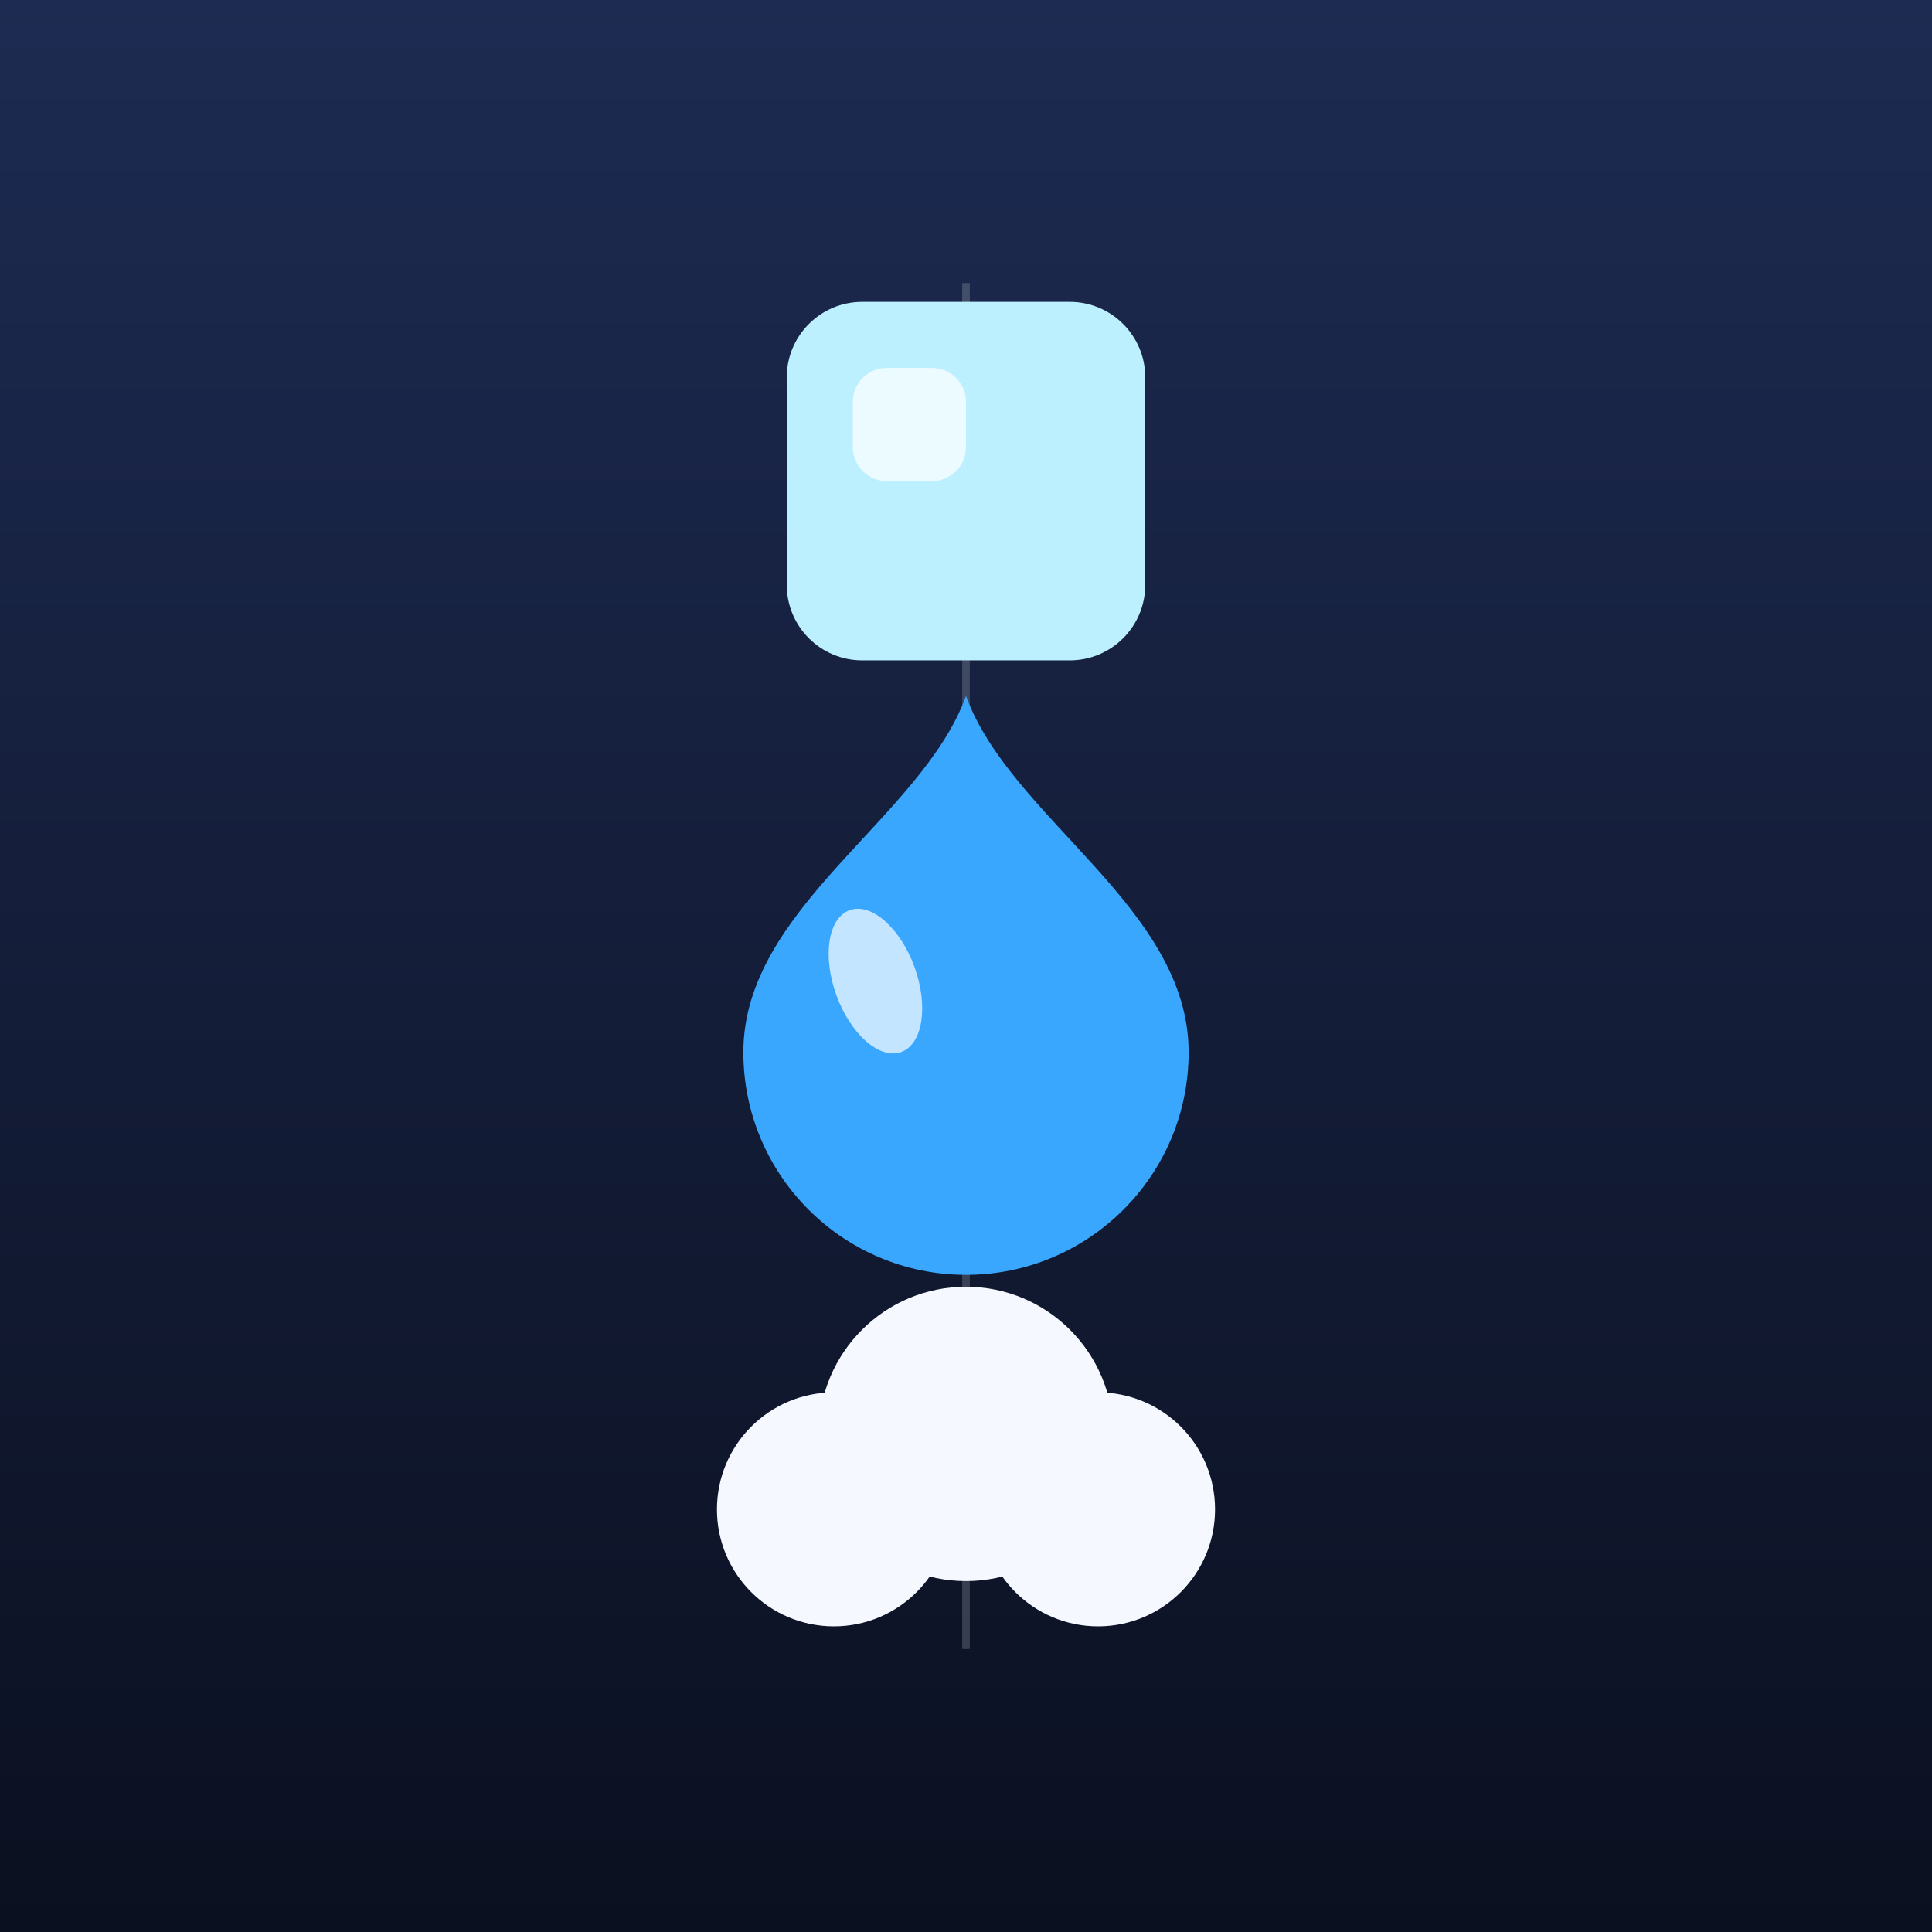
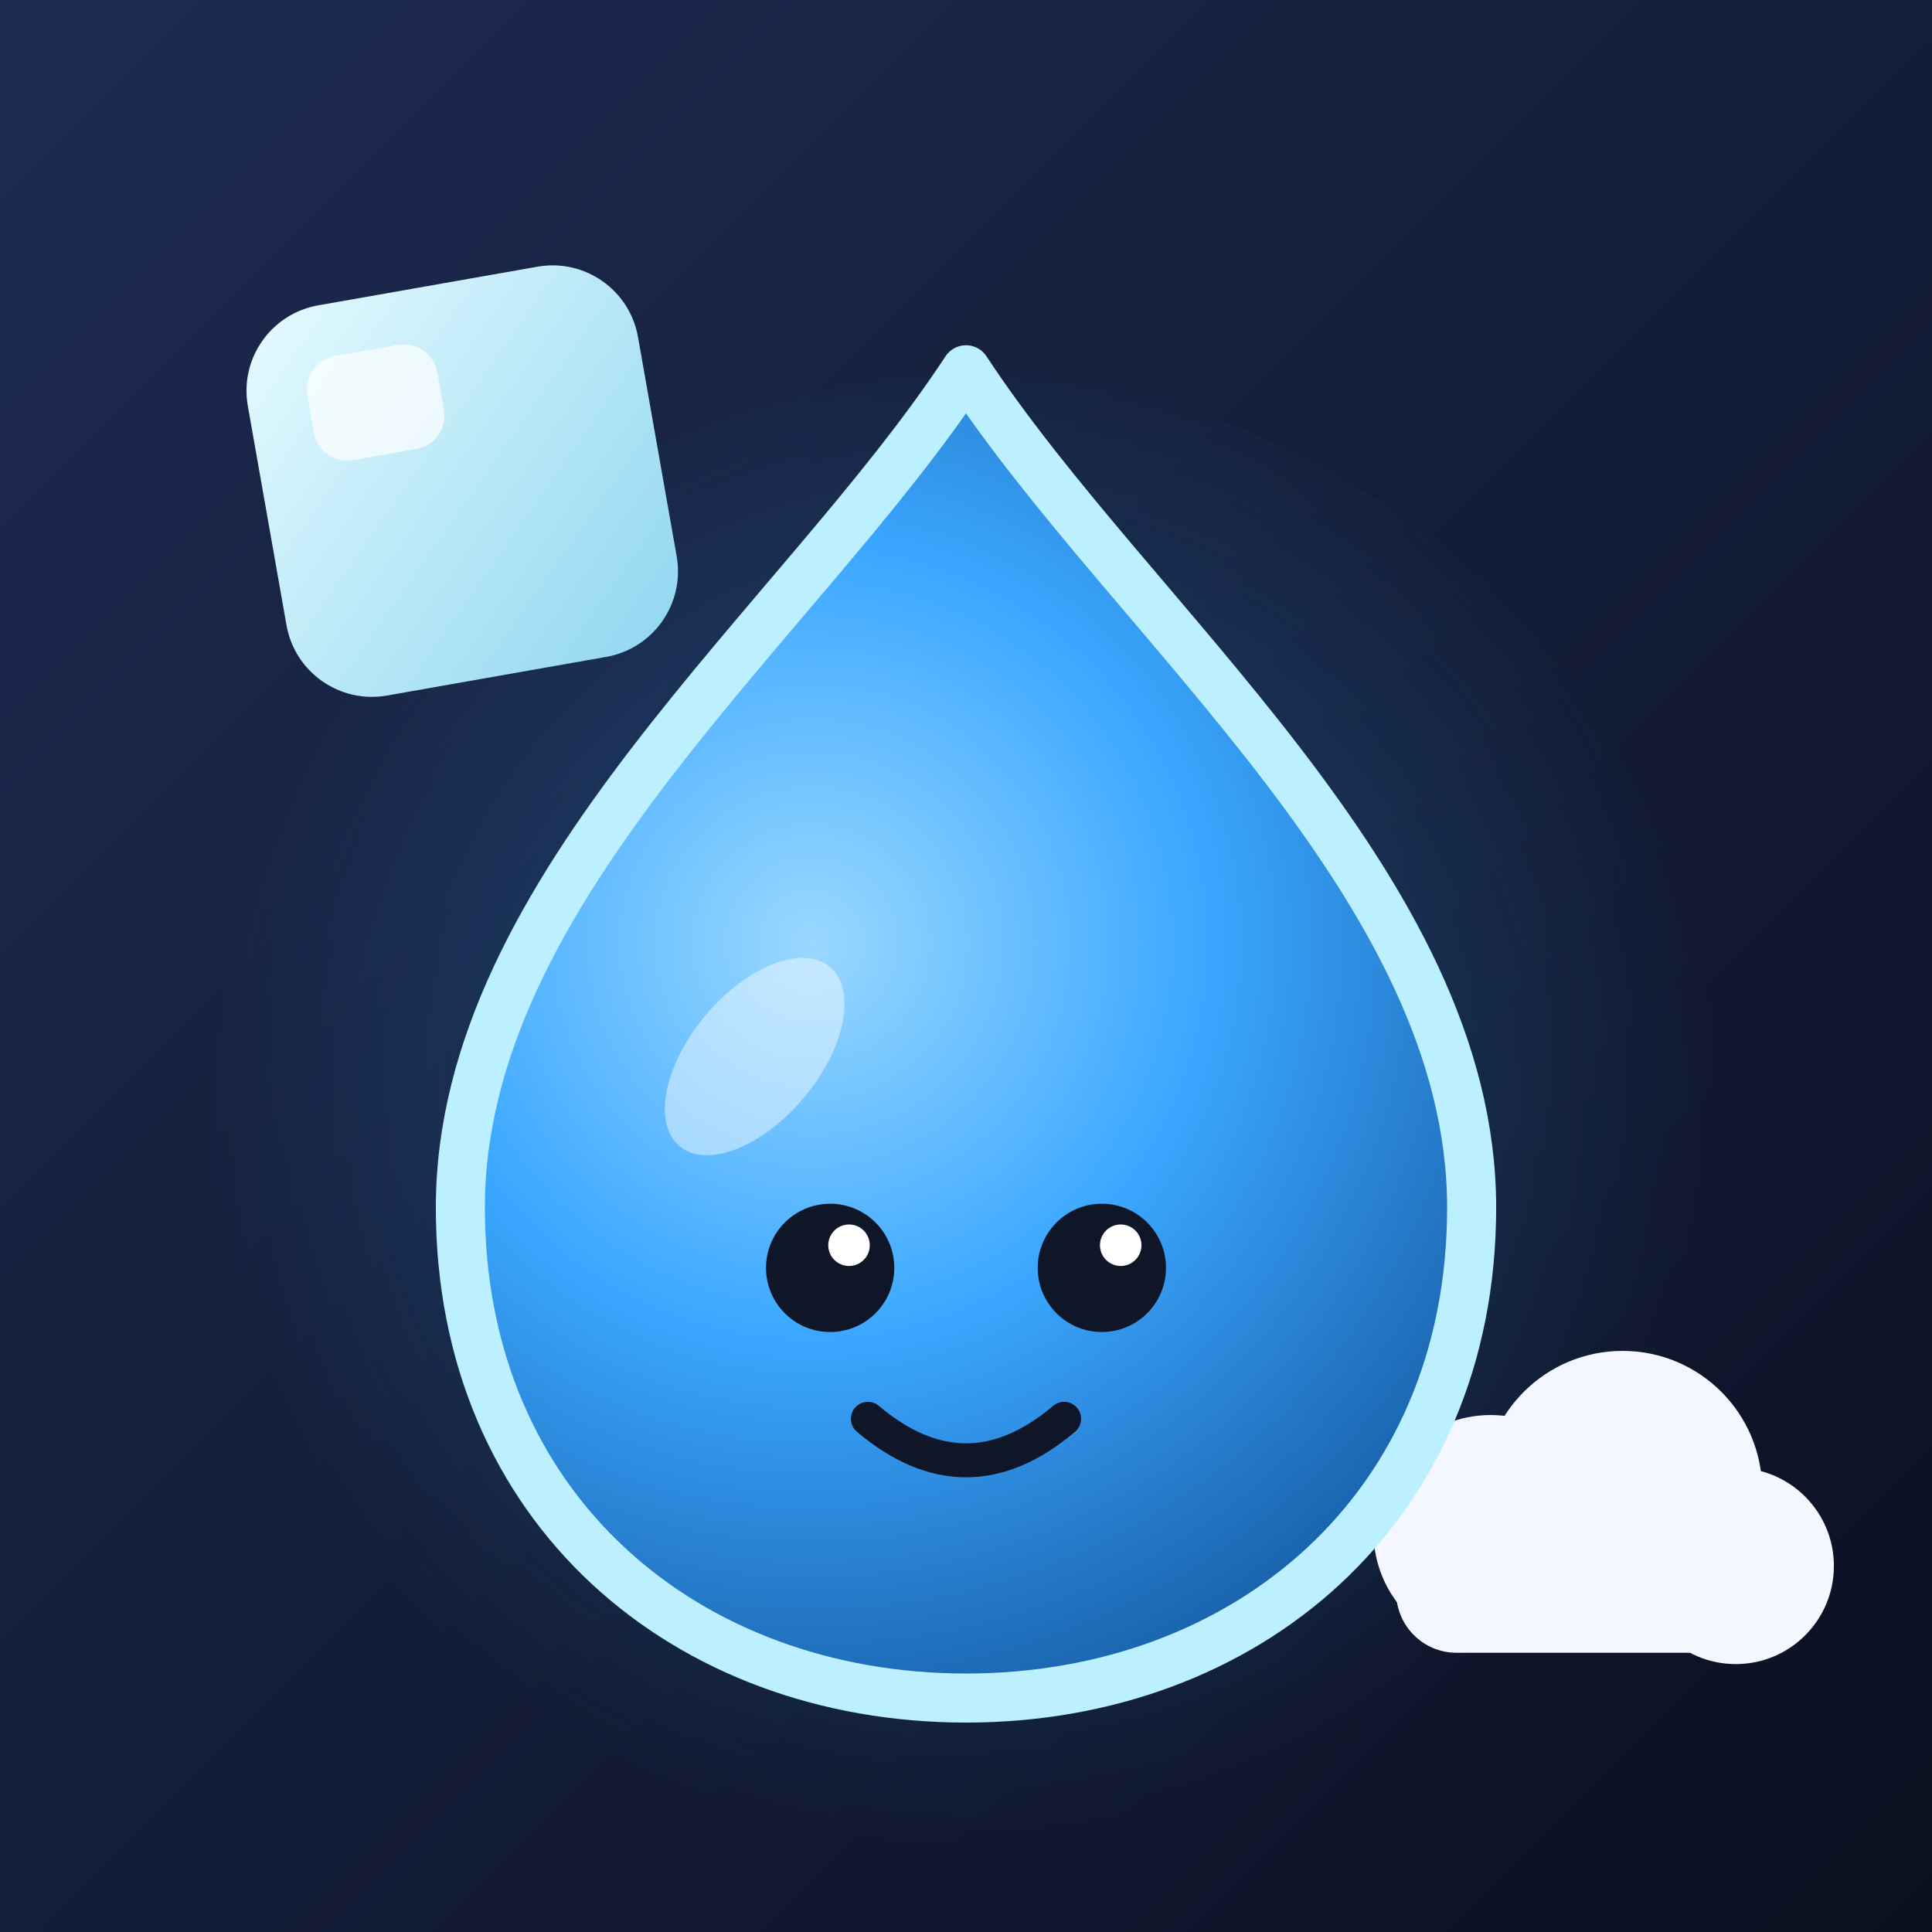
<svg xmlns="http://www.w3.org/2000/svg" viewBox="0 0 1024 1024" width="1024" height="1024">
  <defs>
-     <linearGradient id="bg" x1="0" y1="0" x2="0" y2="1">
+     <linearGradient id="bg" x1="0" y1="0" x2="1" y2="1">
      <stop offset="0" stop-color="#1d2b52" />
      <stop offset="1" stop-color="#0b1020" />
    </linearGradient>
+     <radialGradient id="glow" cx="512" cy="580" r="400" gradientUnits="userSpaceOnUse">
+       <stop offset="0" stop-color="#3aa7ff" stop-opacity=".35" />
+       <stop offset="1" stop-color="#3aa7ff" stop-opacity="0" />
+     </radialGradient>
+     <radialGradient id="drop" cx="430" cy="500" r="420" gradientUnits="userSpaceOnUse">
+       <stop offset="0" stop-color="#9ad8ff" />
+       <stop offset=".5" stop-color="#3aa7ff" />
+       <stop offset="1" stop-color="#1a63ad" />
+     </radialGradient>
+     <linearGradient id="ice" x1="0" y1="0" x2="1" y2="1">
+       <stop offset="0" stop-color="#e6fbff" />
+       <stop offset="1" stop-color="#8fd6f0" />
+     </linearGradient>
  </defs>
  <rect width="1024" height="1024" fill="url(#bg)" />
-   <line x1="512" y1="150" x2="512" y2="874" stroke="rgba(255,255,255,.18)" stroke-width="4" />
-   <rect x="417" y="160" width="190" height="190" rx="40" fill="#bdf0ff" />
-   <rect x="452" y="195" width="60" height="60" rx="18" fill="rgba(255,255,255,.7)" />
-   <path d="M 512 368.9 C 535.6 433.8, 630 481, 630 557.7 A 118 118 0 1 1 394 557.7 C 394 481, 488.4 433.8, 512 368.9 Z" fill="#3aa7ff" />
-   <ellipse cx="464" cy="520" rx="22" ry="40" transform="rotate(-20 464 520)" fill="rgba(255,255,255,.7)" />
-   <g fill="#f6f8ff">
-     <circle cx="442" cy="800" r="62" />
-     <circle cx="582" cy="800" r="62" />
-     <circle cx="512" cy="760" r="78" />
+   <circle cx="512" cy="600" r="400" fill="url(#glow)" />
+   <rect x="140" y="150" width="210" height="210" rx="46" fill="url(#ice)" transform="rotate(-10 245 255)" />
+   <rect x="172" y="178" width="70" height="56" rx="18" fill="#fff" fill-opacity=".7" transform="rotate(-10 245 255)" />
+   <g fill="#f4f7ff">
+     <circle cx="790" cy="812" r="62" />
+     <circle cx="860" cy="790" r="74" />
+     <circle cx="920" cy="830" r="52" />
+     <rect x="740" y="812" width="220" height="64" rx="32" />
  </g>
+   <path d="M512 196 C 600 330 780 470 780 640 C 780 800 660 900 512 900 C 364 900 244 800 244 640 C 244 470 424 330 512 196 Z" fill="url(#drop)" />
+   <path d="M512 196 C 600 330 780 470 780 640 C 780 800 660 900 512 900 C 364 900 244 800 244 640 C 244 470 424 330 512 196 Z" fill="none" stroke="#bdf0ff" stroke-width="26" stroke-linejoin="round" />
+   <ellipse cx="400" cy="560" rx="62" ry="34" transform="rotate(-50 400 560)" fill="#fff" fill-opacity=".45" />
+   <circle cx="440" cy="672" r="34" fill="#0f1628" />
+   <circle cx="584" cy="672" r="34" fill="#0f1628" />
+   <circle cx="450" cy="660" r="11" fill="#fff" />
+   <circle cx="594" cy="660" r="11" fill="#fff" />
+   <path d="M460 752 Q512 796 564 752" fill="none" stroke="#0f1628" stroke-width="18" stroke-linecap="round" />
</svg>
